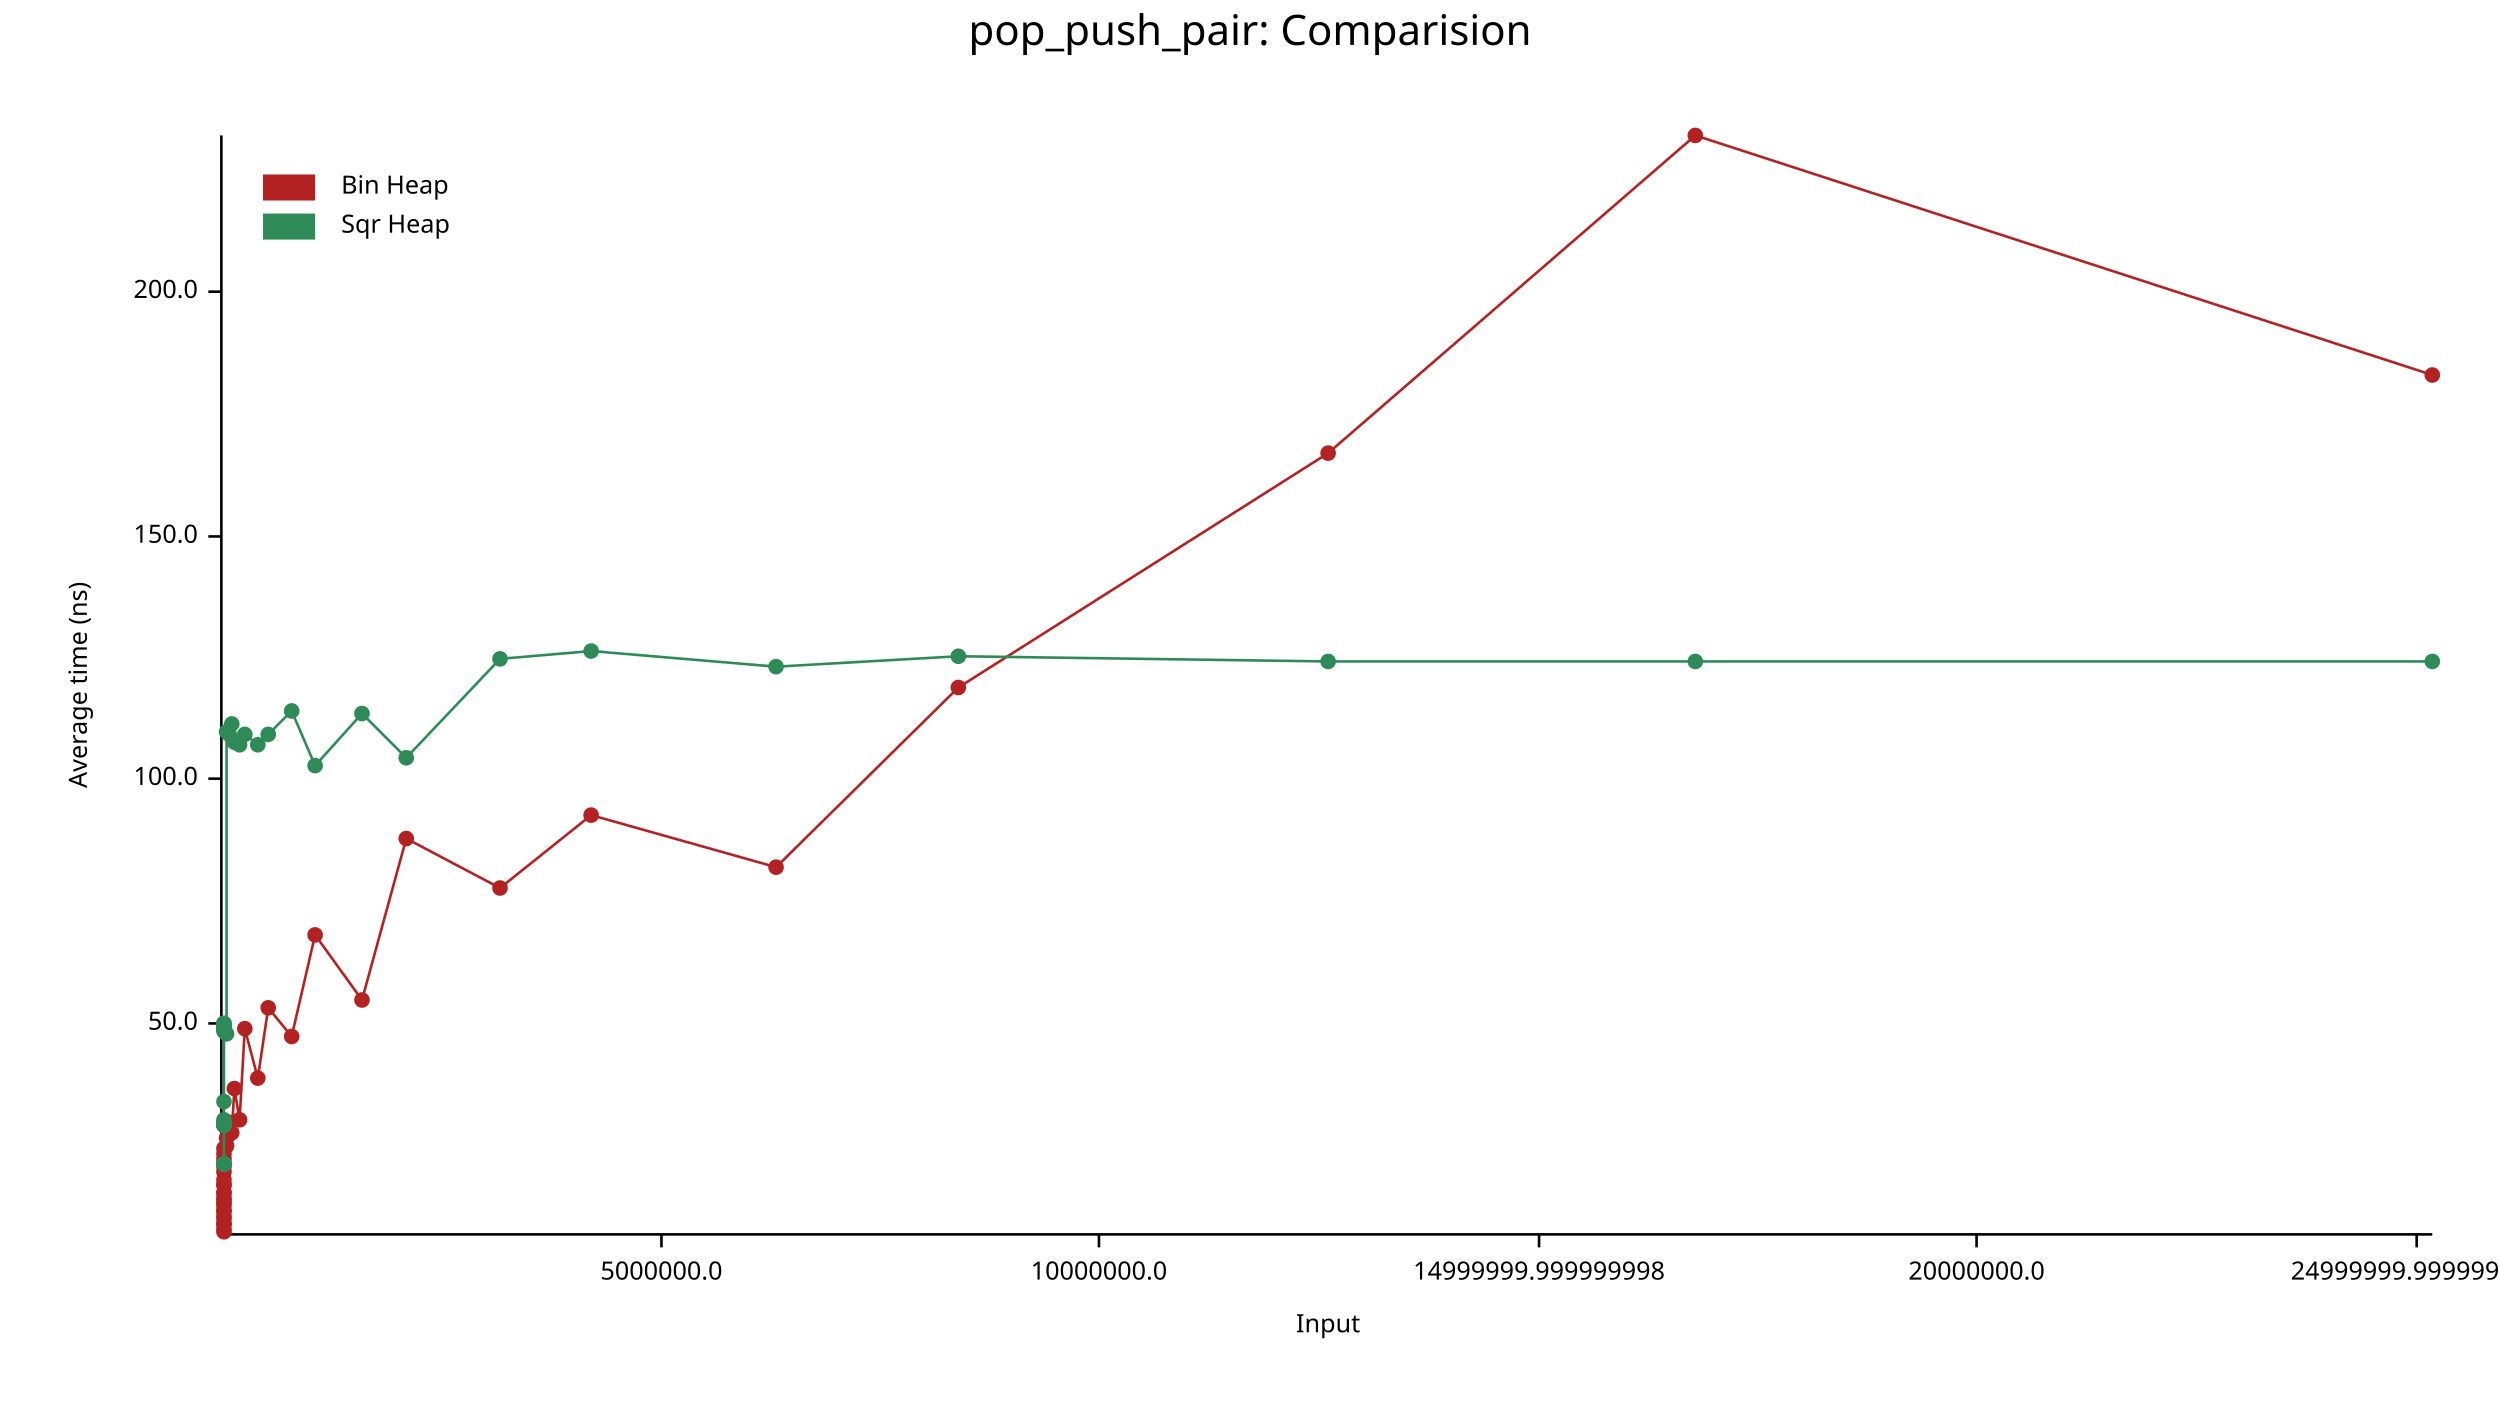
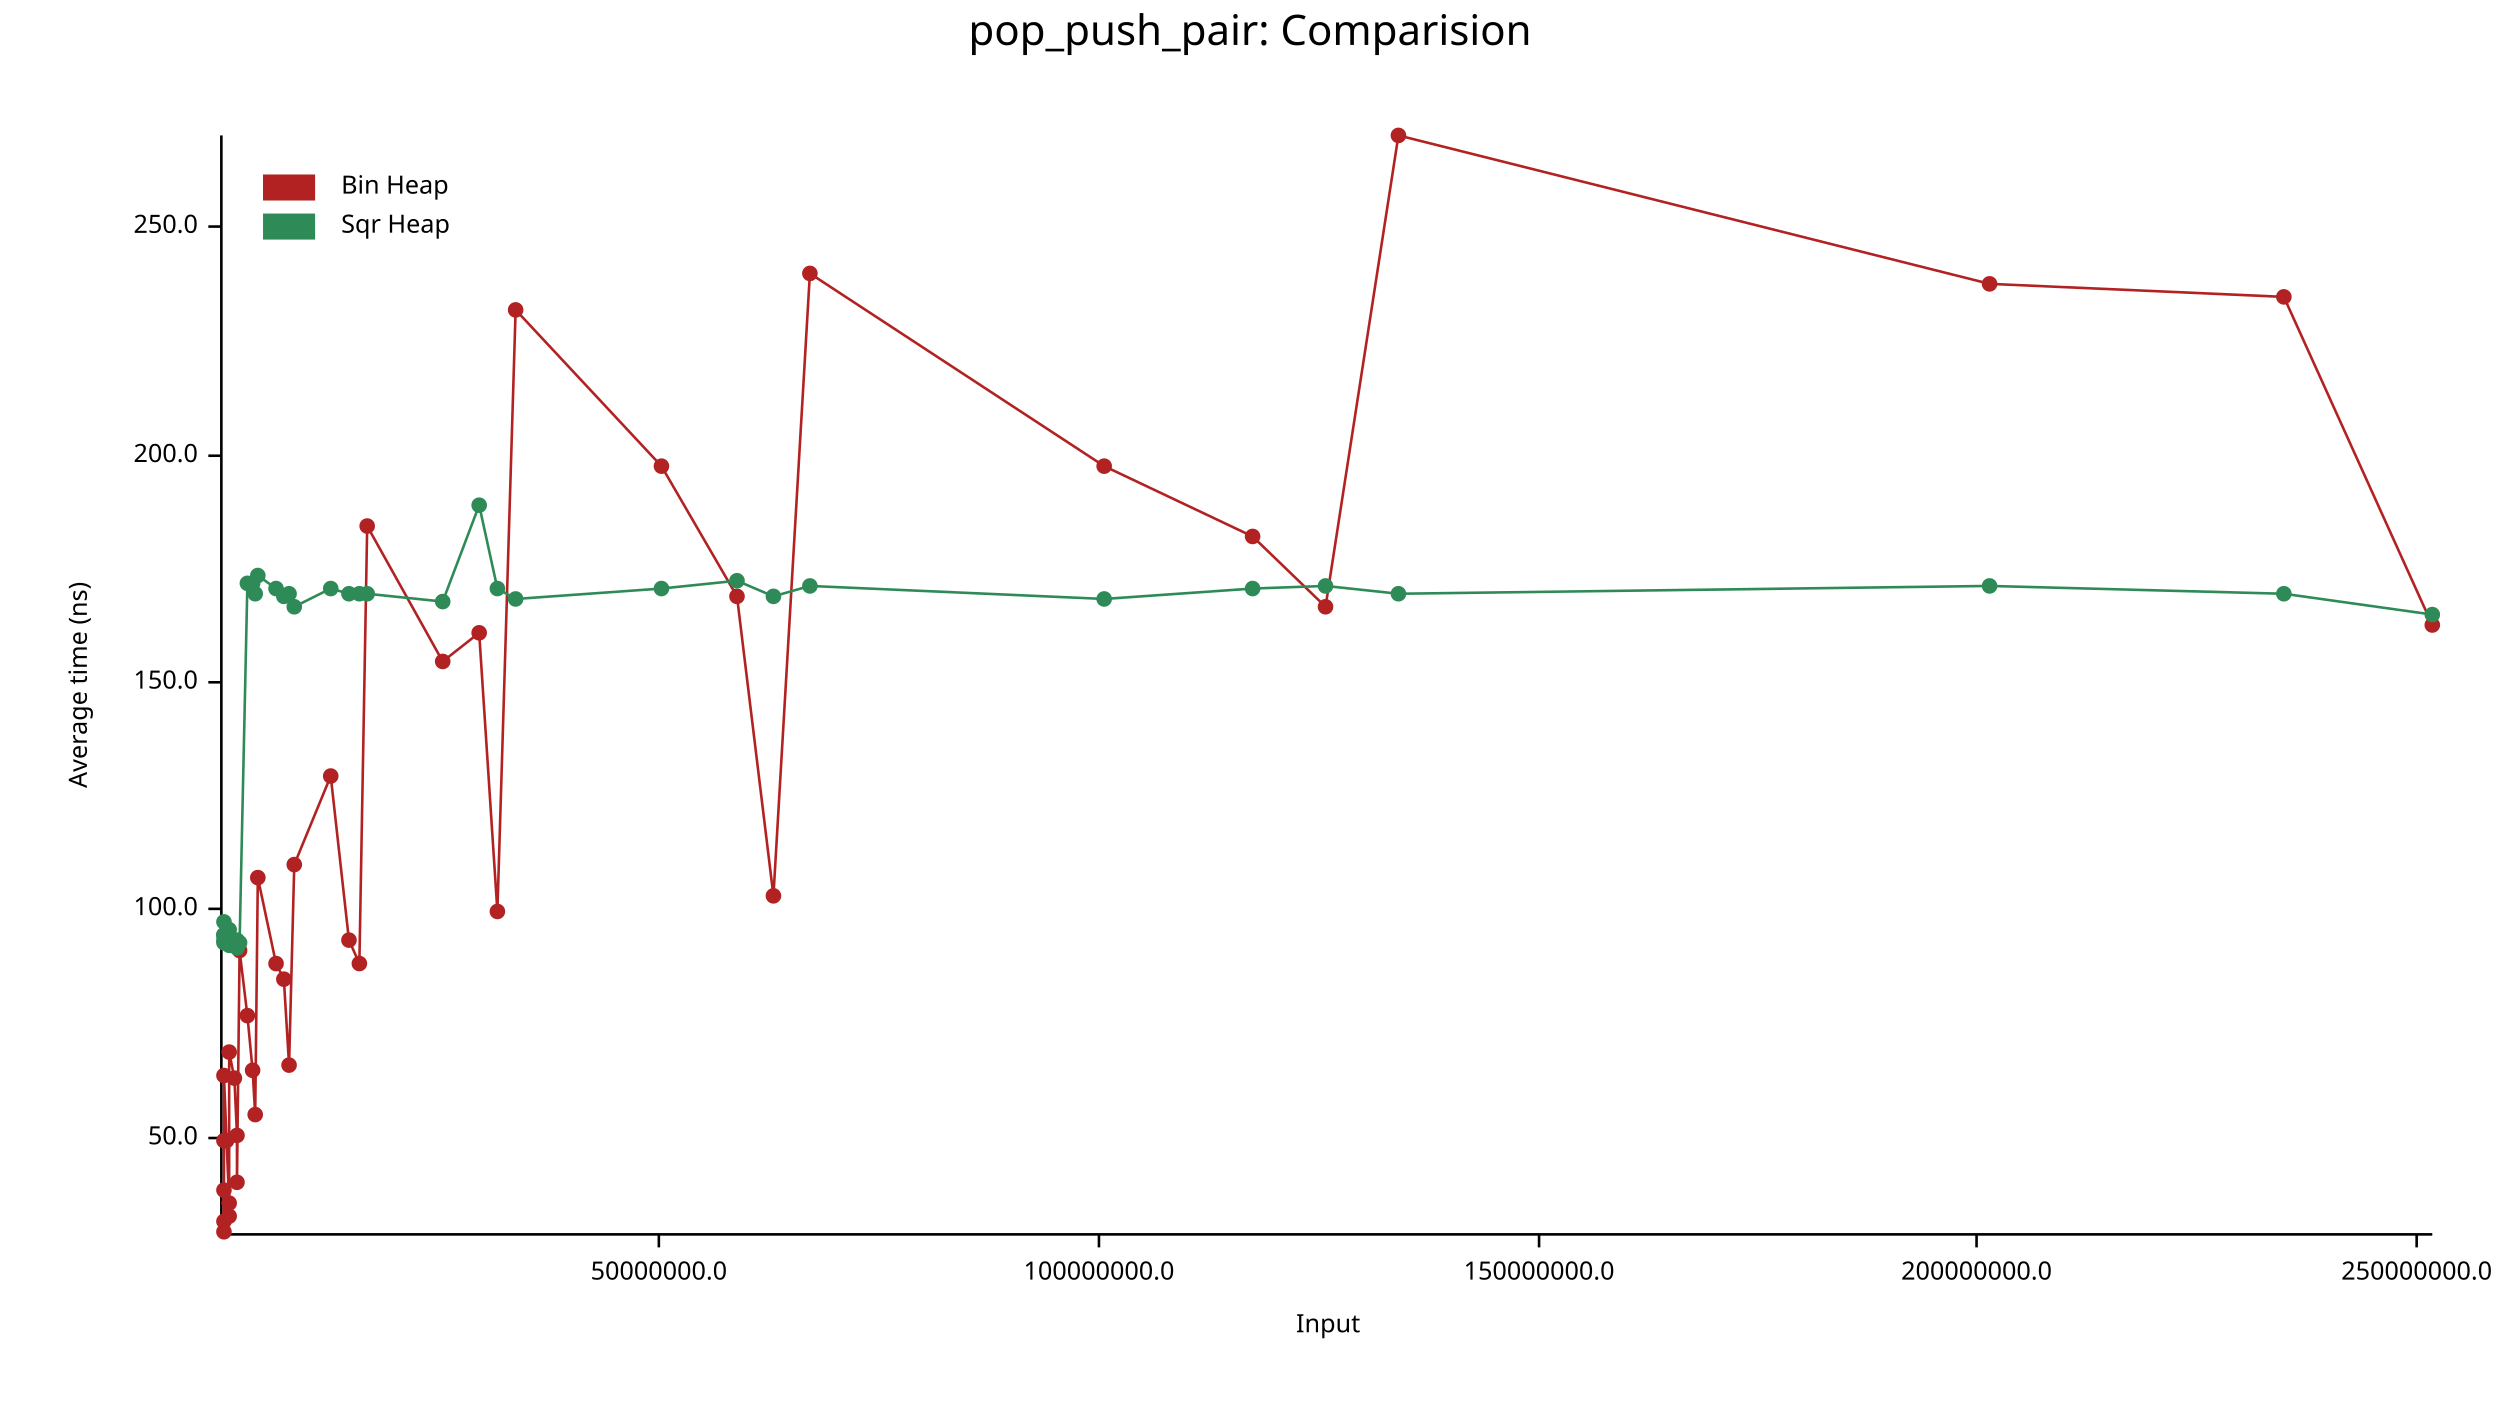
<svg xmlns="http://www.w3.org/2000/svg" width="960" height="540" viewBox="0 0 960 540">
  <text x="480" y="5" dy="0.76em" text-anchor="middle" font-family="sans-serif" font-size="16.129" opacity="1" fill="#000000">
pop_push_pair: Comparision
</text>
  <text x="26" y="263" dy="0.76em" text-anchor="middle" font-family="sans-serif" font-size="9.677" opacity="1" fill="#000000" transform="rotate(270, 26, 263)">
Average time (ns)
</text>
  <text x="510" y="514" dy="-0.5ex" text-anchor="middle" font-family="sans-serif" font-size="9.677" opacity="1" fill="#000000">
Input
</text>
  <polyline fill="none" opacity="1" stroke="#000000" stroke-width="1" points="85,52 85,474 " />
-   <text x="76" y="393" dy="0.5ex" text-anchor="end" font-family="sans-serif" font-size="9.677" opacity="1" fill="#000000">
+   <text x="76" y="437" dy="0.5ex" text-anchor="end" font-family="sans-serif" font-size="9.677" opacity="1" fill="#000000">
50.0
</text>
-   <polyline fill="none" opacity="1" stroke="#000000" stroke-width="1" points="80,393 85,393 " />
-   <text x="76" y="299" dy="0.5ex" text-anchor="end" font-family="sans-serif" font-size="9.677" opacity="1" fill="#000000">
+   <polyline fill="none" opacity="1" stroke="#000000" stroke-width="1" points="80,437 85,437 " />
+   <text x="76" y="349" dy="0.5ex" text-anchor="end" font-family="sans-serif" font-size="9.677" opacity="1" fill="#000000">
100.0
</text>
-   <polyline fill="none" opacity="1" stroke="#000000" stroke-width="1" points="80,299 85,299 " />
-   <text x="76" y="206" dy="0.5ex" text-anchor="end" font-family="sans-serif" font-size="9.677" opacity="1" fill="#000000">
+   <polyline fill="none" opacity="1" stroke="#000000" stroke-width="1" points="80,349 85,349 " />
+   <text x="76" y="262" dy="0.5ex" text-anchor="end" font-family="sans-serif" font-size="9.677" opacity="1" fill="#000000">
150.0
</text>
-   <polyline fill="none" opacity="1" stroke="#000000" stroke-width="1" points="80,206 85,206 " />
-   <text x="76" y="112" dy="0.5ex" text-anchor="end" font-family="sans-serif" font-size="9.677" opacity="1" fill="#000000">
+   <polyline fill="none" opacity="1" stroke="#000000" stroke-width="1" points="80,262 85,262 " />
+   <text x="76" y="175" dy="0.5ex" text-anchor="end" font-family="sans-serif" font-size="9.677" opacity="1" fill="#000000">
200.0
</text>
-   <polyline fill="none" opacity="1" stroke="#000000" stroke-width="1" points="80,112 85,112 " />
+   <polyline fill="none" opacity="1" stroke="#000000" stroke-width="1" points="80,175 85,175 " />
+   <text x="76" y="87" dy="0.5ex" text-anchor="end" font-family="sans-serif" font-size="9.677" opacity="1" fill="#000000">
+ 250.0
+ </text>
+   <polyline fill="none" opacity="1" stroke="#000000" stroke-width="1" points="80,87 85,87 " />
  <polyline fill="none" opacity="1" stroke="#000000" stroke-width="1" points="86,474 934,474 " />
-   <text x="254" y="484" dy="0.76em" text-anchor="middle" font-family="sans-serif" font-size="9.677" opacity="1" fill="#000000">
- 5000000.0
+   <text x="253" y="484" dy="0.76em" text-anchor="middle" font-family="sans-serif" font-size="9.677" opacity="1" fill="#000000">
+ 50000000.0
</text>
-   <polyline fill="none" opacity="1" stroke="#000000" stroke-width="1" points="254,474 254,479 " />
+   <polyline fill="none" opacity="1" stroke="#000000" stroke-width="1" points="253,474 253,479 " />
  <text x="422" y="484" dy="0.76em" text-anchor="middle" font-family="sans-serif" font-size="9.677" opacity="1" fill="#000000">
- 10000000.0
+ 100000000.0
</text>
  <polyline fill="none" opacity="1" stroke="#000000" stroke-width="1" points="422,474 422,479 " />
  <text x="591" y="484" dy="0.76em" text-anchor="middle" font-family="sans-serif" font-size="9.677" opacity="1" fill="#000000">
- 14999999.999999998
+ 150000000.0
</text>
  <polyline fill="none" opacity="1" stroke="#000000" stroke-width="1" points="591,474 591,479 " />
  <text x="759" y="484" dy="0.76em" text-anchor="middle" font-family="sans-serif" font-size="9.677" opacity="1" fill="#000000">
- 20000000.0
+ 200000000.0
</text>
  <polyline fill="none" opacity="1" stroke="#000000" stroke-width="1" points="759,474 759,479 " />
  <text x="928" y="484" dy="0.76em" text-anchor="middle" font-family="sans-serif" font-size="9.677" opacity="1" fill="#000000">
- 24999999.999999996
+ 250000000.0
</text>
  <polyline fill="none" opacity="1" stroke="#000000" stroke-width="1" points="928,474 928,479 " />
+   <circle cx="86" cy="438" r="3" opacity="1" fill="#B22222" stroke="none" />
+   <circle cx="86" cy="457" r="3" opacity="1" fill="#B22222" stroke="none" />
+   <circle cx="86" cy="469" r="3" opacity="1" fill="#B22222" stroke="none" />
  <circle cx="86" cy="473" r="3" opacity="1" fill="#B22222" stroke="none" />
-   <circle cx="86" cy="472" r="3" opacity="1" fill="#B22222" stroke="none" />
-   <circle cx="86" cy="470" r="3" opacity="1" fill="#B22222" stroke="none" />
-   <circle cx="86" cy="470" r="3" opacity="1" fill="#B22222" stroke="none" />
-   <circle cx="86" cy="468" r="3" opacity="1" fill="#B22222" stroke="none" />
-   <circle cx="86" cy="467" r="3" opacity="1" fill="#B22222" stroke="none" />
-   <circle cx="86" cy="465" r="3" opacity="1" fill="#B22222" stroke="none" />
-   <circle cx="86" cy="465" r="3" opacity="1" fill="#B22222" stroke="none" />
-   <circle cx="86" cy="462" r="3" opacity="1" fill="#B22222" stroke="none" />
-   <circle cx="86" cy="463" r="3" opacity="1" fill="#B22222" stroke="none" />
-   <circle cx="86" cy="460" r="3" opacity="1" fill="#B22222" stroke="none" />
-   <circle cx="86" cy="461" r="3" opacity="1" fill="#B22222" stroke="none" />
-   <circle cx="86" cy="458" r="3" opacity="1" fill="#B22222" stroke="none" />
-   <circle cx="86" cy="458" r="3" opacity="1" fill="#B22222" stroke="none" />
-   <circle cx="86" cy="455" r="3" opacity="1" fill="#B22222" stroke="none" />
-   <circle cx="86" cy="455" r="3" opacity="1" fill="#B22222" stroke="none" />
-   <circle cx="86" cy="450" r="3" opacity="1" fill="#B22222" stroke="none" />
-   <circle cx="86" cy="453" r="3" opacity="1" fill="#B22222" stroke="none" />
-   <circle cx="86" cy="445" r="3" opacity="1" fill="#B22222" stroke="none" />
-   <circle cx="86" cy="448" r="3" opacity="1" fill="#B22222" stroke="none" />
-   <circle cx="86" cy="441" r="3" opacity="1" fill="#B22222" stroke="none" />
-   <circle cx="86" cy="443" r="3" opacity="1" fill="#B22222" stroke="none" />
-   <circle cx="87" cy="437" r="3" opacity="1" fill="#B22222" stroke="none" />
-   <circle cx="87" cy="440" r="3" opacity="1" fill="#B22222" stroke="none" />
-   <circle cx="88" cy="431" r="3" opacity="1" fill="#B22222" stroke="none" />
-   <circle cx="89" cy="435" r="3" opacity="1" fill="#B22222" stroke="none" />
-   <circle cx="90" cy="418" r="3" opacity="1" fill="#B22222" stroke="none" />
-   <circle cx="92" cy="430" r="3" opacity="1" fill="#B22222" stroke="none" />
-   <circle cx="94" cy="395" r="3" opacity="1" fill="#B22222" stroke="none" />
-   <circle cx="99" cy="414" r="3" opacity="1" fill="#B22222" stroke="none" />
-   <circle cx="103" cy="387" r="3" opacity="1" fill="#B22222" stroke="none" />
-   <circle cx="112" cy="398" r="3" opacity="1" fill="#B22222" stroke="none" />
-   <circle cx="121" cy="359" r="3" opacity="1" fill="#B22222" stroke="none" />
-   <circle cx="139" cy="384" r="3" opacity="1" fill="#B22222" stroke="none" />
-   <circle cx="156" cy="322" r="3" opacity="1" fill="#B22222" stroke="none" />
-   <circle cx="192" cy="341" r="3" opacity="1" fill="#B22222" stroke="none" />
-   <circle cx="227" cy="313" r="3" opacity="1" fill="#B22222" stroke="none" />
-   <circle cx="298" cy="333" r="3" opacity="1" fill="#B22222" stroke="none" />
-   <circle cx="368" cy="264" r="3" opacity="1" fill="#B22222" stroke="none" />
-   <circle cx="510" cy="174" r="3" opacity="1" fill="#B22222" stroke="none" />
-   <circle cx="651" cy="52" r="3" opacity="1" fill="#B22222" stroke="none" />
-   <circle cx="934" cy="144" r="3" opacity="1" fill="#B22222" stroke="none" />
-   <polyline fill="none" opacity="1" stroke="#B22222" stroke-width="1" points="86,473 86,472 86,470 86,470 86,468 86,467 86,465 86,465 86,462 86,463 86,460 86,461 86,458 86,458 86,455 86,455 86,450 86,453 86,445 86,448 86,441 86,443 87,437 87,440 88,431 89,435 90,418 92,430 94,395 99,414 103,387 112,398 121,359 139,384 156,322 192,341 227,313 298,333 368,264 510,174 651,52 934,144 " />
-   <circle cx="86" cy="447" r="3" opacity="1" fill="#2E8B57" stroke="none" />
-   <circle cx="86" cy="447" r="3" opacity="1" fill="#2E8B57" stroke="none" />
-   <circle cx="86" cy="447" r="3" opacity="1" fill="#2E8B57" stroke="none" />
-   <circle cx="86" cy="447" r="3" opacity="1" fill="#2E8B57" stroke="none" />
-   <circle cx="86" cy="447" r="3" opacity="1" fill="#2E8B57" stroke="none" />
-   <circle cx="86" cy="431" r="3" opacity="1" fill="#2E8B57" stroke="none" />
-   <circle cx="86" cy="423" r="3" opacity="1" fill="#2E8B57" stroke="none" />
-   <circle cx="86" cy="432" r="3" opacity="1" fill="#2E8B57" stroke="none" />
-   <circle cx="86" cy="432" r="3" opacity="1" fill="#2E8B57" stroke="none" />
-   <circle cx="86" cy="432" r="3" opacity="1" fill="#2E8B57" stroke="none" />
-   <circle cx="86" cy="432" r="3" opacity="1" fill="#2E8B57" stroke="none" />
-   <circle cx="86" cy="432" r="3" opacity="1" fill="#2E8B57" stroke="none" />
-   <circle cx="86" cy="430" r="3" opacity="1" fill="#2E8B57" stroke="none" />
-   <circle cx="86" cy="393" r="3" opacity="1" fill="#2E8B57" stroke="none" />
-   <circle cx="86" cy="394" r="3" opacity="1" fill="#2E8B57" stroke="none" />
-   <circle cx="86" cy="395" r="3" opacity="1" fill="#2E8B57" stroke="none" />
-   <circle cx="86" cy="395" r="3" opacity="1" fill="#2E8B57" stroke="none" />
-   <circle cx="86" cy="393" r="3" opacity="1" fill="#2E8B57" stroke="none" />
-   <circle cx="86" cy="394" r="3" opacity="1" fill="#2E8B57" stroke="none" />
-   <circle cx="86" cy="396" r="3" opacity="1" fill="#2E8B57" stroke="none" />
-   <circle cx="86" cy="395" r="3" opacity="1" fill="#2E8B57" stroke="none" />
-   <circle cx="86" cy="395" r="3" opacity="1" fill="#2E8B57" stroke="none" />
-   <circle cx="87" cy="397" r="3" opacity="1" fill="#2E8B57" stroke="none" />
-   <circle cx="87" cy="281" r="3" opacity="1" fill="#2E8B57" stroke="none" />
-   <circle cx="88" cy="282" r="3" opacity="1" fill="#2E8B57" stroke="none" />
-   <circle cx="89" cy="278" r="3" opacity="1" fill="#2E8B57" stroke="none" />
-   <circle cx="90" cy="285" r="3" opacity="1" fill="#2E8B57" stroke="none" />
-   <circle cx="92" cy="286" r="3" opacity="1" fill="#2E8B57" stroke="none" />
-   <circle cx="94" cy="282" r="3" opacity="1" fill="#2E8B57" stroke="none" />
-   <circle cx="99" cy="286" r="3" opacity="1" fill="#2E8B57" stroke="none" />
-   <circle cx="103" cy="282" r="3" opacity="1" fill="#2E8B57" stroke="none" />
-   <circle cx="112" cy="273" r="3" opacity="1" fill="#2E8B57" stroke="none" />
-   <circle cx="121" cy="294" r="3" opacity="1" fill="#2E8B57" stroke="none" />
-   <circle cx="139" cy="274" r="3" opacity="1" fill="#2E8B57" stroke="none" />
-   <circle cx="156" cy="291" r="3" opacity="1" fill="#2E8B57" stroke="none" />
-   <circle cx="192" cy="253" r="3" opacity="1" fill="#2E8B57" stroke="none" />
-   <circle cx="227" cy="250" r="3" opacity="1" fill="#2E8B57" stroke="none" />
-   <circle cx="298" cy="256" r="3" opacity="1" fill="#2E8B57" stroke="none" />
-   <circle cx="368" cy="252" r="3" opacity="1" fill="#2E8B57" stroke="none" />
-   <circle cx="510" cy="254" r="3" opacity="1" fill="#2E8B57" stroke="none" />
-   <circle cx="651" cy="254" r="3" opacity="1" fill="#2E8B57" stroke="none" />
-   <circle cx="934" cy="254" r="3" opacity="1" fill="#2E8B57" stroke="none" />
-   <polyline fill="none" opacity="1" stroke="#2E8B57" stroke-width="1" points="86,447 86,447 86,447 86,447 86,447 86,431 86,423 86,432 86,432 86,432 86,432 86,432 86,430 86,393 86,394 86,395 86,395 86,393 86,394 86,396 86,395 86,395 87,397 87,281 88,282 89,278 90,285 92,286 94,282 99,286 103,282 112,273 121,294 139,274 156,291 192,253 227,250 298,256 368,252 510,254 651,254 934,254 " />
+   <circle cx="86" cy="413" r="3" opacity="1" fill="#B22222" stroke="none" />
+   <circle cx="87" cy="438" r="3" opacity="1" fill="#B22222" stroke="none" />
+   <circle cx="88" cy="462" r="3" opacity="1" fill="#B22222" stroke="none" />
+   <circle cx="88" cy="467" r="3" opacity="1" fill="#B22222" stroke="none" />
+   <circle cx="88" cy="404" r="3" opacity="1" fill="#B22222" stroke="none" />
+   <circle cx="90" cy="414" r="3" opacity="1" fill="#B22222" stroke="none" />
+   <circle cx="91" cy="436" r="3" opacity="1" fill="#B22222" stroke="none" />
+   <circle cx="91" cy="454" r="3" opacity="1" fill="#B22222" stroke="none" />
+   <circle cx="92" cy="365" r="3" opacity="1" fill="#B22222" stroke="none" />
+   <circle cx="95" cy="390" r="3" opacity="1" fill="#B22222" stroke="none" />
+   <circle cx="97" cy="411" r="3" opacity="1" fill="#B22222" stroke="none" />
+   <circle cx="98" cy="428" r="3" opacity="1" fill="#B22222" stroke="none" />
+   <circle cx="99" cy="337" r="3" opacity="1" fill="#B22222" stroke="none" />
+   <circle cx="106" cy="370" r="3" opacity="1" fill="#B22222" stroke="none" />
+   <circle cx="109" cy="376" r="3" opacity="1" fill="#B22222" stroke="none" />
+   <circle cx="111" cy="409" r="3" opacity="1" fill="#B22222" stroke="none" />
+   <circle cx="113" cy="332" r="3" opacity="1" fill="#B22222" stroke="none" />
+   <circle cx="127" cy="298" r="3" opacity="1" fill="#B22222" stroke="none" />
+   <circle cx="134" cy="361" r="3" opacity="1" fill="#B22222" stroke="none" />
+   <circle cx="138" cy="370" r="3" opacity="1" fill="#B22222" stroke="none" />
+   <circle cx="141" cy="202" r="3" opacity="1" fill="#B22222" stroke="none" />
+   <circle cx="170" cy="254" r="3" opacity="1" fill="#B22222" stroke="none" />
+   <circle cx="184" cy="243" r="3" opacity="1" fill="#B22222" stroke="none" />
+   <circle cx="191" cy="350" r="3" opacity="1" fill="#B22222" stroke="none" />
+   <circle cx="198" cy="119" r="3" opacity="1" fill="#B22222" stroke="none" />
+   <circle cx="254" cy="179" r="3" opacity="1" fill="#B22222" stroke="none" />
+   <circle cx="283" cy="229" r="3" opacity="1" fill="#B22222" stroke="none" />
+   <circle cx="297" cy="344" r="3" opacity="1" fill="#B22222" stroke="none" />
+   <circle cx="311" cy="105" r="3" opacity="1" fill="#B22222" stroke="none" />
+   <circle cx="424" cy="179" r="3" opacity="1" fill="#B22222" stroke="none" />
+   <circle cx="481" cy="206" r="3" opacity="1" fill="#B22222" stroke="none" />
+   <circle cx="509" cy="233" r="3" opacity="1" fill="#B22222" stroke="none" />
+   <circle cx="537" cy="52" r="3" opacity="1" fill="#B22222" stroke="none" />
+   <circle cx="764" cy="109" r="3" opacity="1" fill="#B22222" stroke="none" />
+   <circle cx="877" cy="114" r="3" opacity="1" fill="#B22222" stroke="none" />
+   <circle cx="934" cy="240" r="3" opacity="1" fill="#B22222" stroke="none" />
+   <polyline fill="none" opacity="1" stroke="#B22222" stroke-width="1" points="86,438 86,457 86,469 86,473 86,413 87,438 88,462 88,467 88,404 90,414 91,436 91,454 92,365 95,390 97,411 98,428 99,337 106,370 109,376 111,409 113,332 127,298 134,361 138,370 141,202 170,254 184,243 191,350 198,119 254,179 283,229 297,344 311,105 424,179 481,206 509,233 537,52 764,109 877,114 934,240 " />
+   <circle cx="86" cy="361" r="3" opacity="1" fill="#2E8B57" stroke="none" />
+   <circle cx="86" cy="359" r="3" opacity="1" fill="#2E8B57" stroke="none" />
+   <circle cx="86" cy="359" r="3" opacity="1" fill="#2E8B57" stroke="none" />
+   <circle cx="86" cy="362" r="3" opacity="1" fill="#2E8B57" stroke="none" />
+   <circle cx="86" cy="354" r="3" opacity="1" fill="#2E8B57" stroke="none" />
+   <circle cx="87" cy="359" r="3" opacity="1" fill="#2E8B57" stroke="none" />
+   <circle cx="88" cy="357" r="3" opacity="1" fill="#2E8B57" stroke="none" />
+   <circle cx="88" cy="363" r="3" opacity="1" fill="#2E8B57" stroke="none" />
+   <circle cx="88" cy="361" r="3" opacity="1" fill="#2E8B57" stroke="none" />
+   <circle cx="90" cy="362" r="3" opacity="1" fill="#2E8B57" stroke="none" />
+   <circle cx="91" cy="364" r="3" opacity="1" fill="#2E8B57" stroke="none" />
+   <circle cx="91" cy="361" r="3" opacity="1" fill="#2E8B57" stroke="none" />
+   <circle cx="92" cy="362" r="3" opacity="1" fill="#2E8B57" stroke="none" />
+   <circle cx="95" cy="224" r="3" opacity="1" fill="#2E8B57" stroke="none" />
+   <circle cx="97" cy="224" r="3" opacity="1" fill="#2E8B57" stroke="none" />
+   <circle cx="98" cy="228" r="3" opacity="1" fill="#2E8B57" stroke="none" />
+   <circle cx="99" cy="221" r="3" opacity="1" fill="#2E8B57" stroke="none" />
+   <circle cx="106" cy="226" r="3" opacity="1" fill="#2E8B57" stroke="none" />
+   <circle cx="109" cy="229" r="3" opacity="1" fill="#2E8B57" stroke="none" />
+   <circle cx="111" cy="228" r="3" opacity="1" fill="#2E8B57" stroke="none" />
+   <circle cx="113" cy="233" r="3" opacity="1" fill="#2E8B57" stroke="none" />
+   <circle cx="127" cy="226" r="3" opacity="1" fill="#2E8B57" stroke="none" />
+   <circle cx="134" cy="228" r="3" opacity="1" fill="#2E8B57" stroke="none" />
+   <circle cx="138" cy="228" r="3" opacity="1" fill="#2E8B57" stroke="none" />
+   <circle cx="141" cy="228" r="3" opacity="1" fill="#2E8B57" stroke="none" />
+   <circle cx="170" cy="231" r="3" opacity="1" fill="#2E8B57" stroke="none" />
+   <circle cx="184" cy="194" r="3" opacity="1" fill="#2E8B57" stroke="none" />
+   <circle cx="191" cy="226" r="3" opacity="1" fill="#2E8B57" stroke="none" />
+   <circle cx="198" cy="230" r="3" opacity="1" fill="#2E8B57" stroke="none" />
+   <circle cx="254" cy="226" r="3" opacity="1" fill="#2E8B57" stroke="none" />
+   <circle cx="283" cy="223" r="3" opacity="1" fill="#2E8B57" stroke="none" />
+   <circle cx="297" cy="229" r="3" opacity="1" fill="#2E8B57" stroke="none" />
+   <circle cx="311" cy="225" r="3" opacity="1" fill="#2E8B57" stroke="none" />
+   <circle cx="424" cy="230" r="3" opacity="1" fill="#2E8B57" stroke="none" />
+   <circle cx="481" cy="226" r="3" opacity="1" fill="#2E8B57" stroke="none" />
+   <circle cx="509" cy="225" r="3" opacity="1" fill="#2E8B57" stroke="none" />
+   <circle cx="537" cy="228" r="3" opacity="1" fill="#2E8B57" stroke="none" />
+   <circle cx="764" cy="225" r="3" opacity="1" fill="#2E8B57" stroke="none" />
+   <circle cx="877" cy="228" r="3" opacity="1" fill="#2E8B57" stroke="none" />
+   <circle cx="934" cy="236" r="3" opacity="1" fill="#2E8B57" stroke="none" />
+   <polyline fill="none" opacity="1" stroke="#2E8B57" stroke-width="1" points="86,361 86,359 86,359 86,362 86,354 87,359 88,357 88,363 88,361 90,362 91,364 91,361 92,362 95,224 97,224 98,228 99,221 106,226 109,229 111,228 113,233 127,226 134,228 138,228 141,228 170,231 184,194 191,226 198,230 254,226 283,223 297,229 311,225 424,230 481,226 509,225 537,228 764,225 877,228 934,236 " />
  <text x="131" y="67" dy="0.76em" text-anchor="start" font-family="sans-serif" font-size="9.677" opacity="1" fill="#000000">
Bin Heap
</text>
  <text x="131" y="82" dy="0.76em" text-anchor="start" font-family="sans-serif" font-size="9.677" opacity="1" fill="#000000">
Sqr Heap
</text>
  <rect x="101" y="67" width="20" height="10" opacity="1" fill="#B22222" stroke="none" />
  <rect x="101" y="82" width="20" height="10" opacity="1" fill="#2E8B57" stroke="none" />
</svg>
